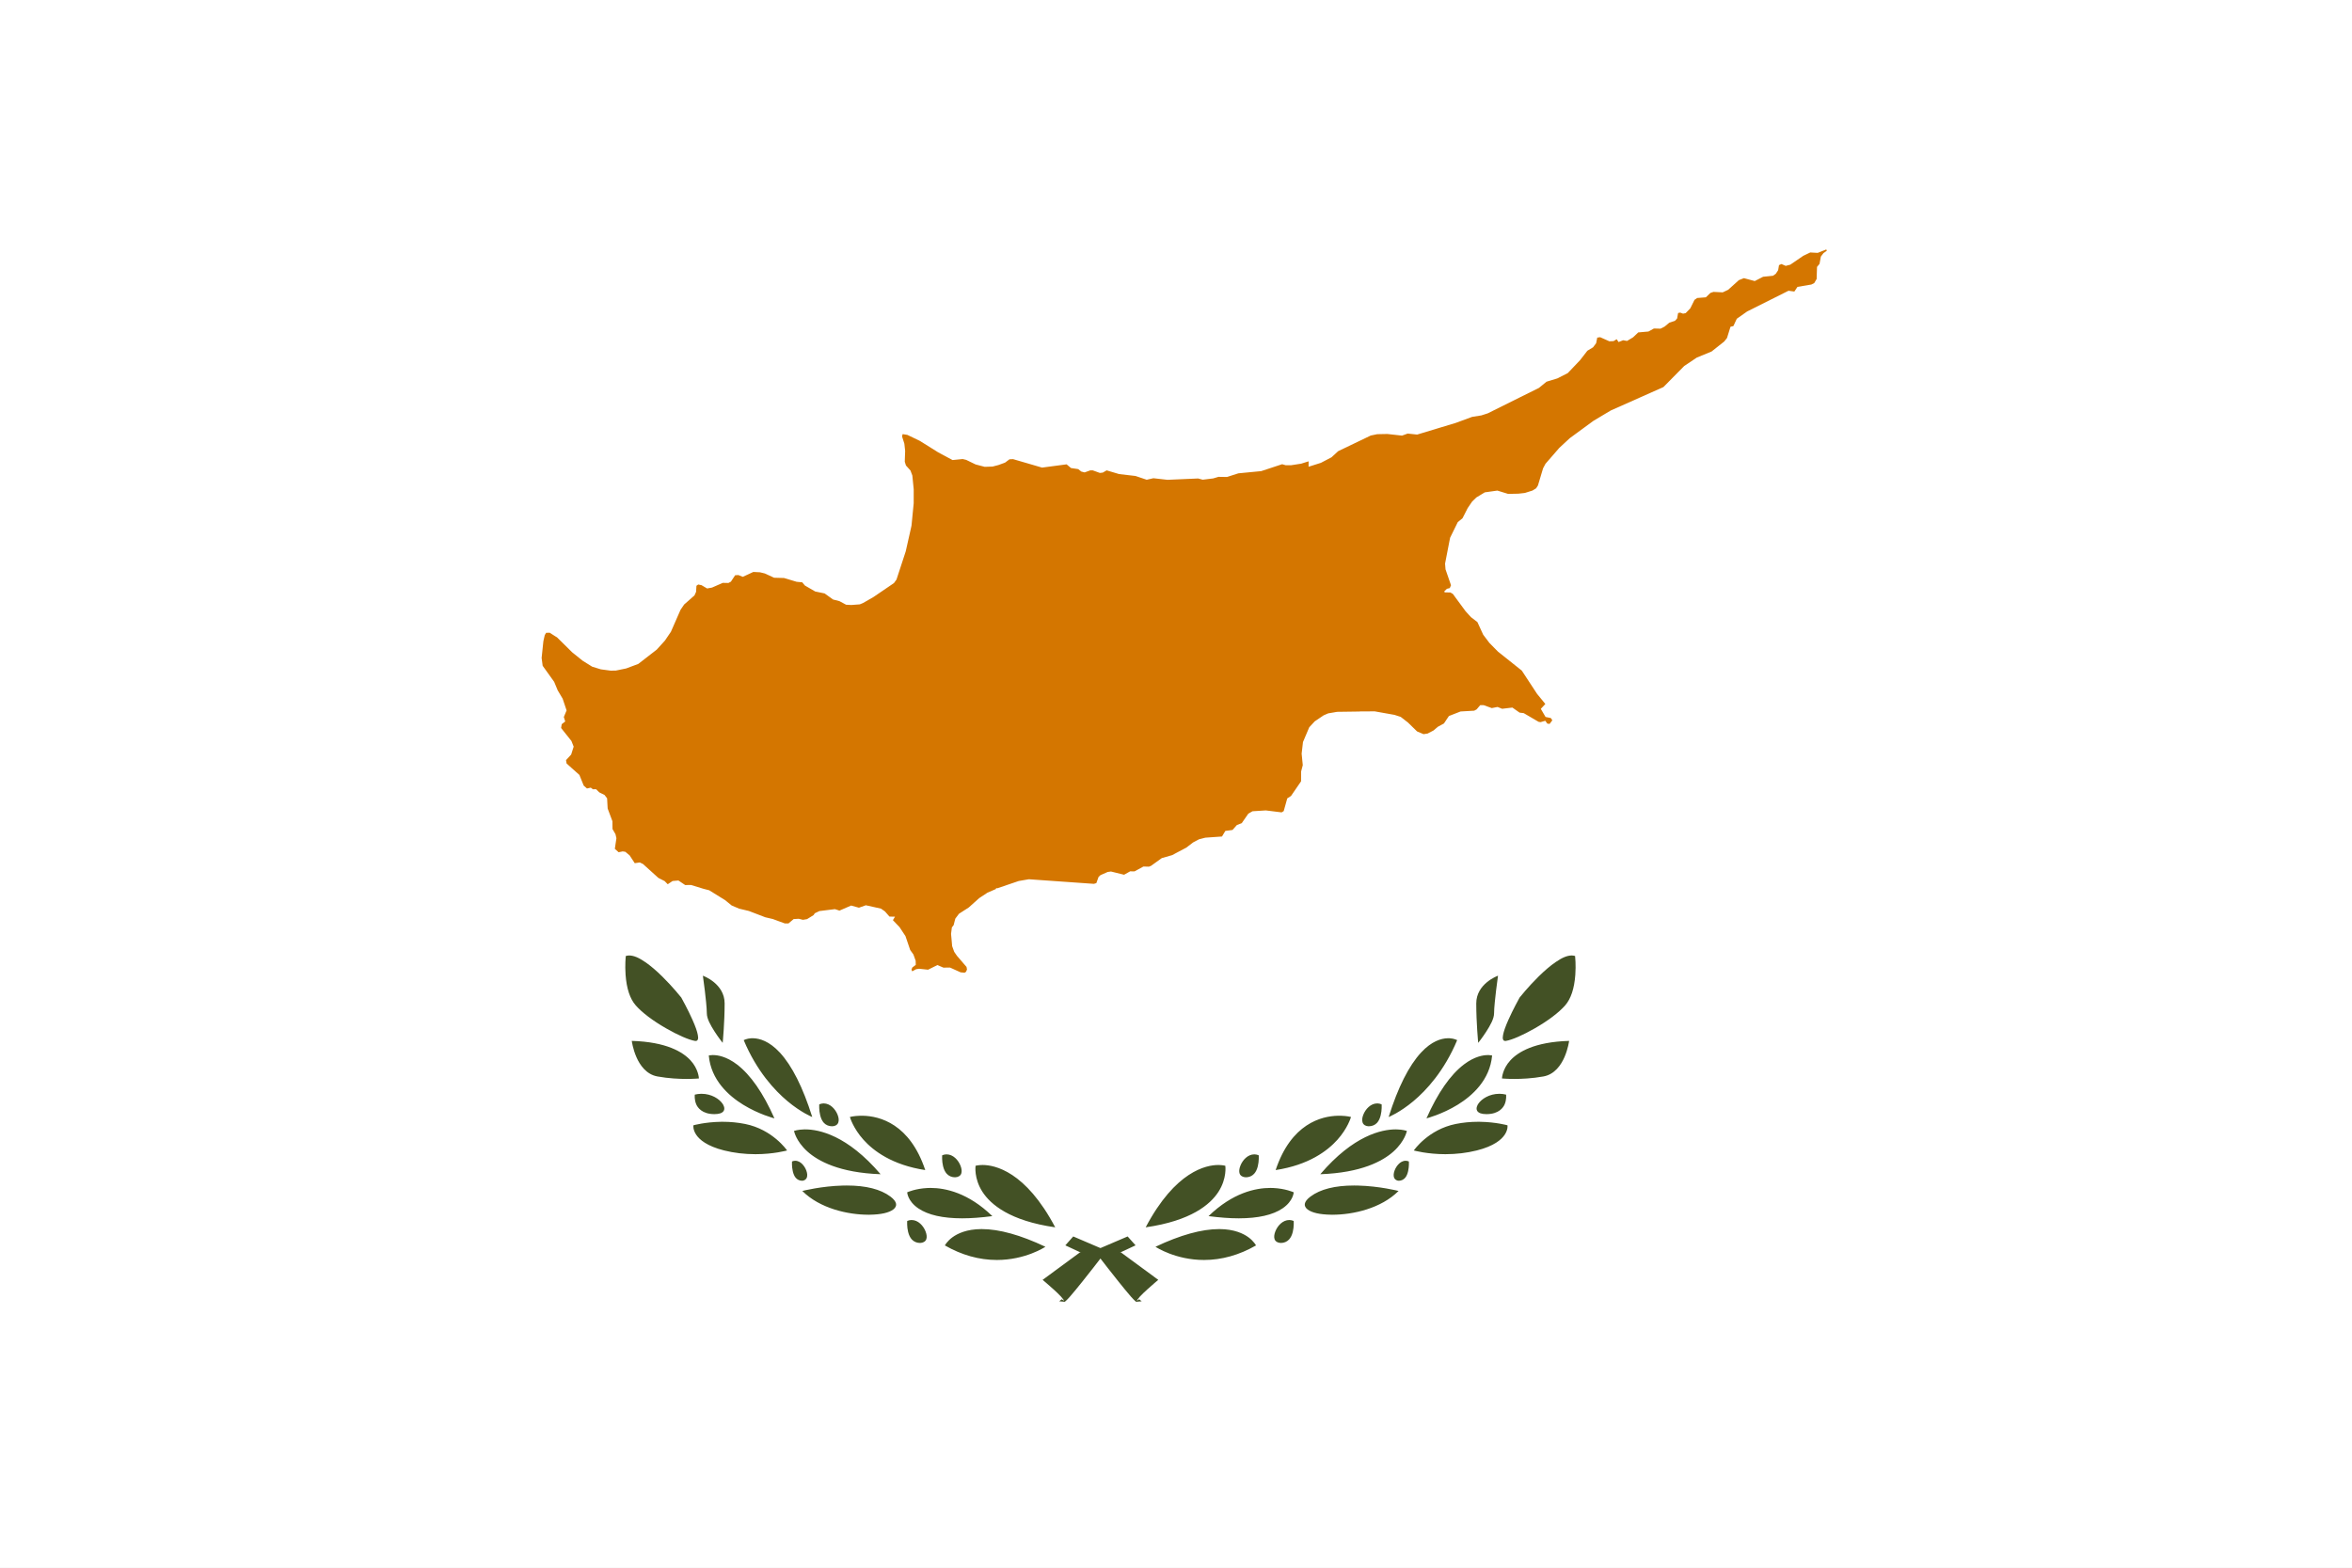
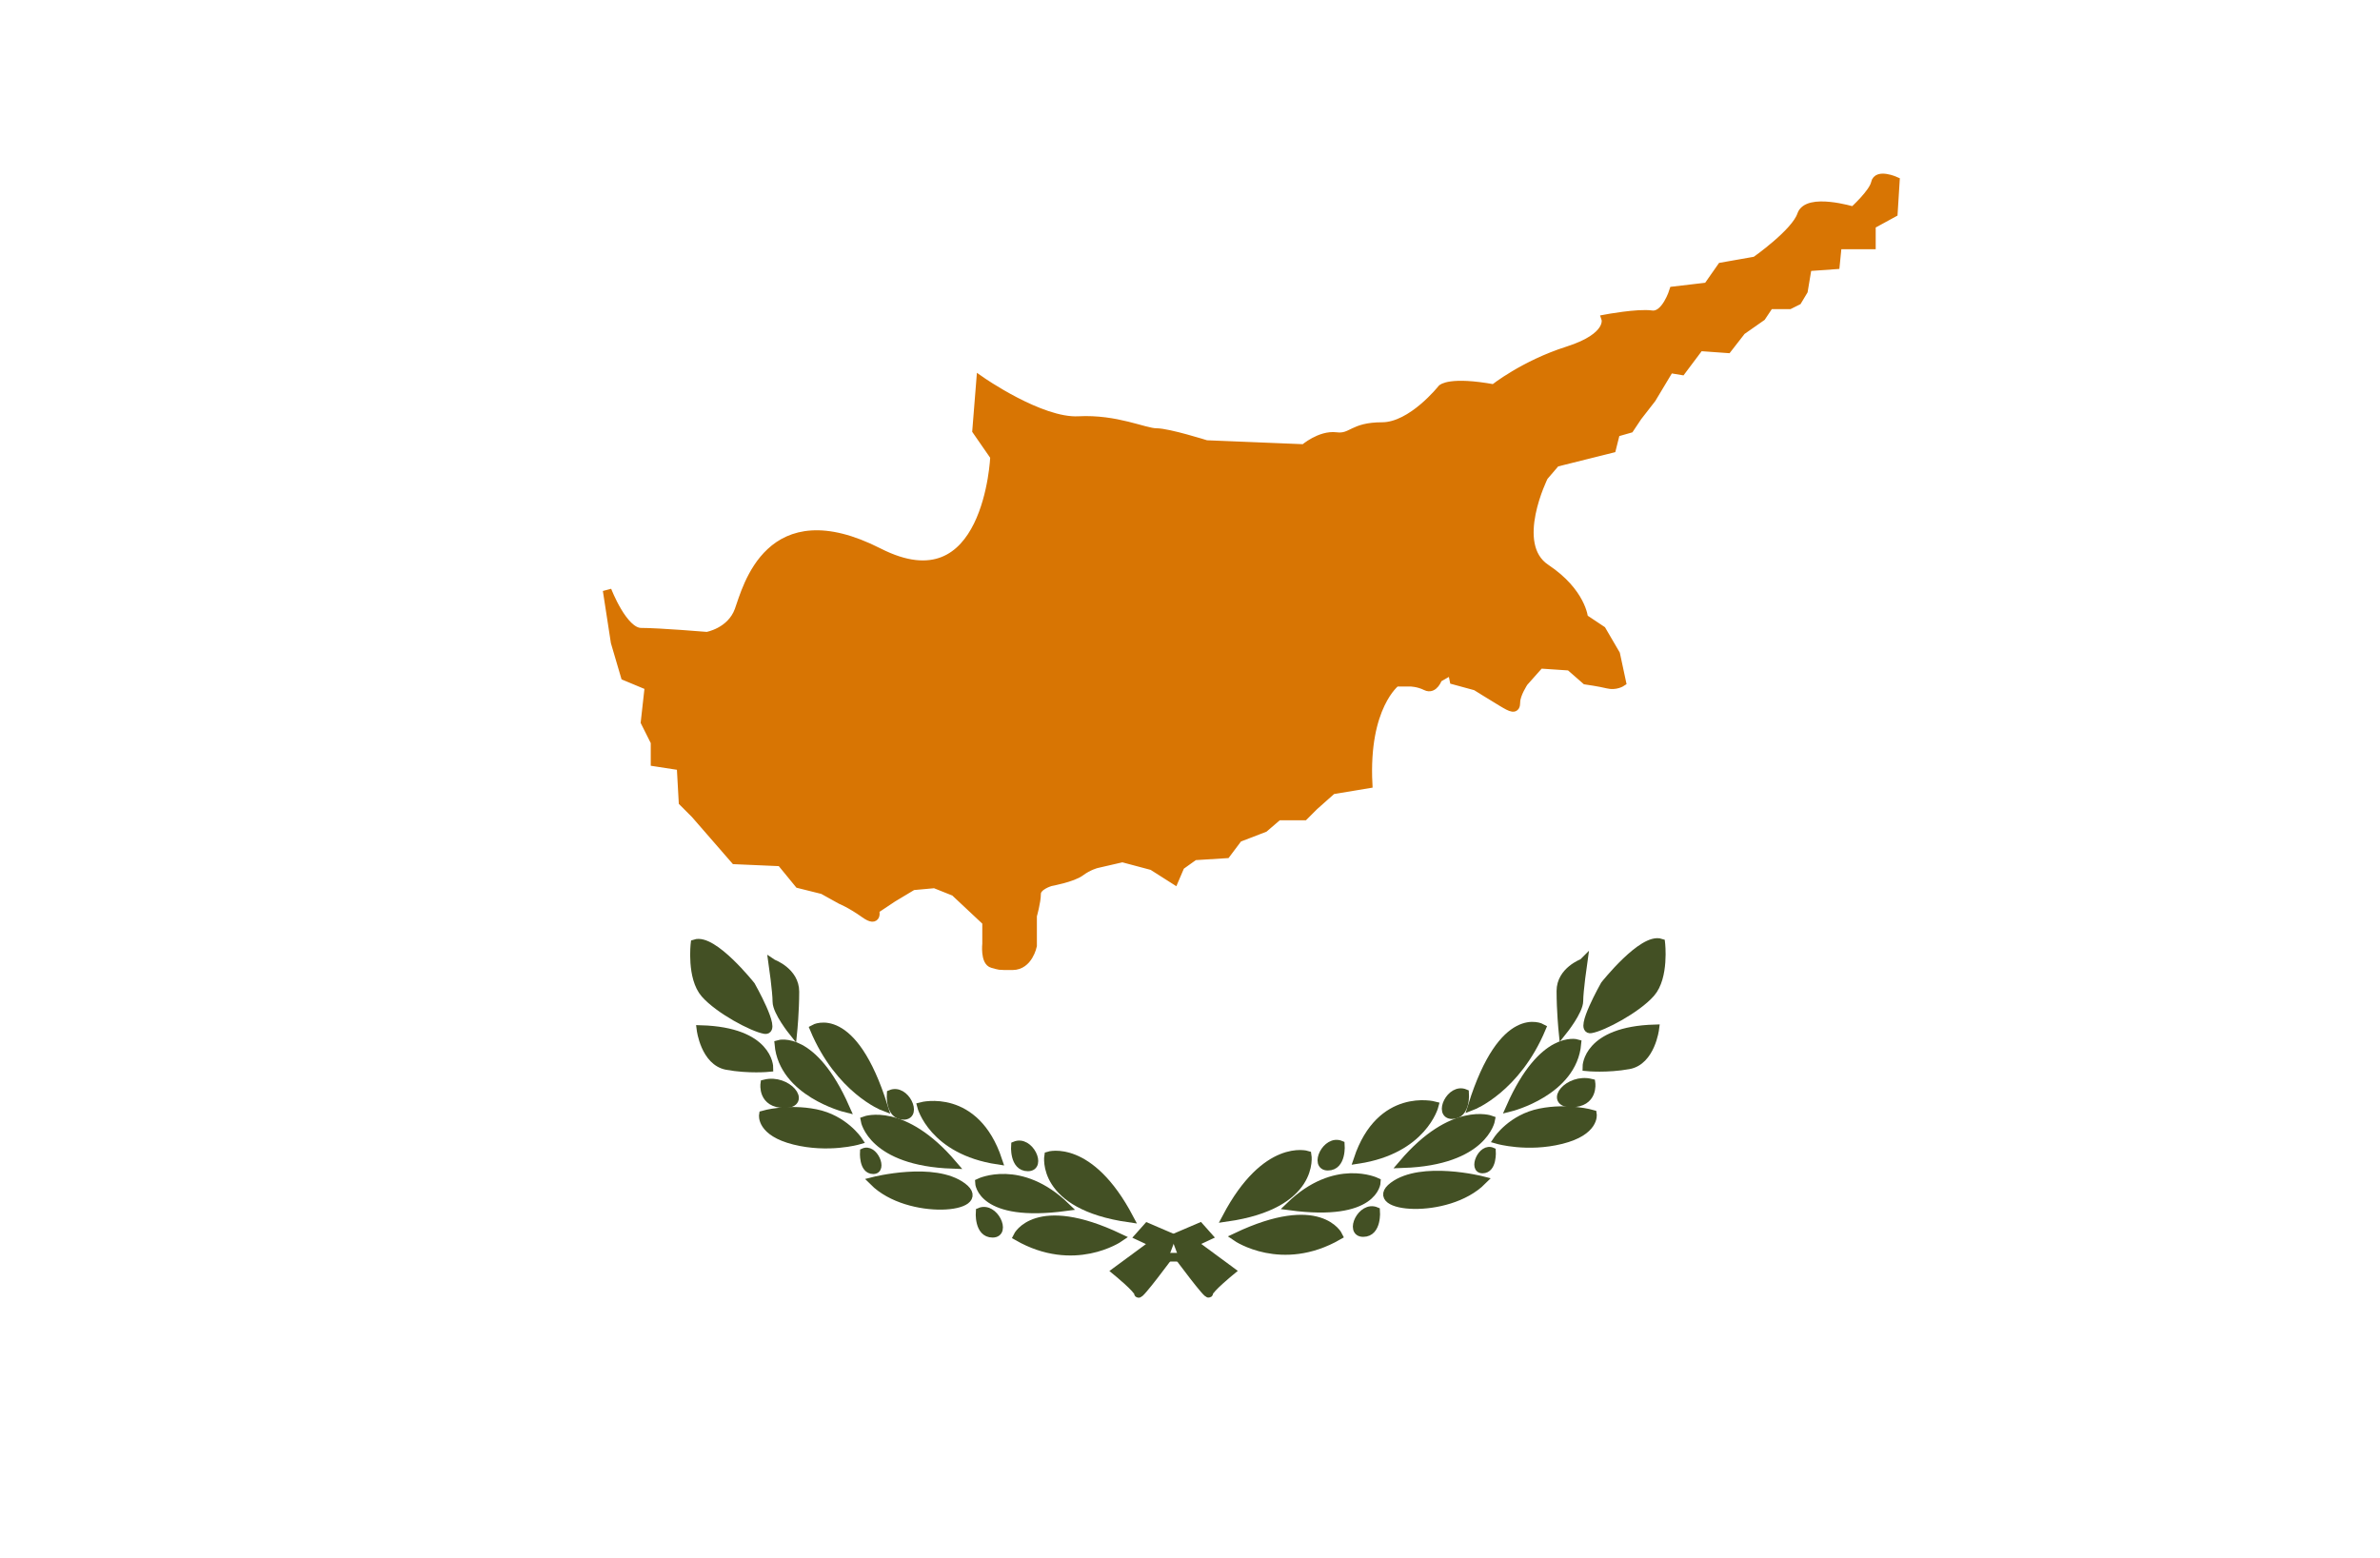
- <svg xmlns="http://www.w3.org/2000/svg" xmlns:xlink="http://www.w3.org/1999/xlink" width="900" height="600">
-   <rect width="900" height="600" fill="#fff" />
-   <path id="branch" fill="#435125" d="m434.8,498.25c-0.18-0.086-0.218-0.122-0.347-0.245l-0.125-0.117c-0.324-0.297-0.861-0.822-1.582-1.643-1.332-1.513-3.119-3.728-4.69-5.685-3.115-3.883-5.689-7.228-6.174-7.858l-0.793-1.032-7.767-2.395-5.671-2.644,3.03-3.406,10.408,4.456,7.767,1.594,14.363,10.564-0.011,0.009c-0.029,0.024-2.089,1.738-4.136,3.599-0.913,0.83-2.064,1.896-2.877,2.783-0.375,0.408-0.705,0.813-0.93,1.14-0.138,0.201-0.215,0.383-0.252,0.471l0.892-0.555,0.967,0.752-1.968,0.184-0.09,0.02zm-53.34-16.02c-6.777-0.001-13.471-1.874-19.895-5.567l-0.007-0.004,0.003-0.008s0.84-1.601,2.878-3.096c1.941-1.425,5.442-3.128,11.1-3.15h0.117c6.701,0,14.901,2.278,24.373,6.771-0.32,0.212-7.756,5.054-18.566,5.054l0.01,0.01zm-29.37-6.51c-1.253,0-2.379-0.474-3.17-1.333-0.649-0.706-1.114-1.646-1.422-2.878-0.504-2.018-0.365-4.025-0.351-4.217,0.526-0.221,1.062-0.342,1.562-0.354l0.112-0.002c2.511,0,4.49,2.178,5.338,4.337,0.481,1.227,0.574,2.259,0.274,3.067-0.3,0.81-1.24,1.37-2.34,1.37zm51.68-5.99c-17.359-2.479-24.717-8.755-27.833-13.583-3.323-5.149-2.641-9.912-2.634-9.96l0.003-0.014,0.013-0.004c0.005,0,1.061-0.285,2.658-0.293,4.618,0,16.43,2.323,27.798,23.842l0.007,0.014-0.02-0.01zm-35.58-3.44c-7.416-0.001-13.062-1.28-16.782-3.804-2.138-1.45-3.184-3.043-3.686-4.125-0.47-1.014-0.577-1.856-0.594-2.023,0.196-0.09,3.232-1.438,7.765-1.65,0.383-0.018,0.769-0.029,1.174-0.03,5.732,0,14.448,1.87,23.646,10.78l0.009,0.009-0.011,0.001c-4.2,0.55-8.08,0.84-11.53,0.84zm-35.91-1.38c-7.82,0-18.563-2.388-25.263-9.087l-0.007-0.008,0.02-0.005c0.07-0.018,7.342-1.863,15.523-2.062,0.488-0.012,0.979-0.019,1.475-0.019,7.332,0,12.944,1.422,16.682,4.225,1.305,0.979,2.018,1.89,2.178,2.783,0.134,0.746-0.26,1.55-1.056,2.15-1.683,1.271-4.692,1.949-8.945,2.017l-0.6,0.02zm-25.34-13c-0.963,0-1.867-0.426-2.479-1.167-0.506-0.614-0.858-1.416-1.108-2.522-0.418-1.848-0.292-3.656-0.291-3.674l0.001-0.018c0.364-0.172,0.771-0.264,1.217-0.275h0.003c1.157,0,2.039,0.63,2.589,1.158,0.733,0.705,1.333,1.645,1.688,2.645,0.365,1.03,0.424,1.892,0.18,2.635-0.2,0.59-0.88,1.21-1.8,1.21zm58.53-1.32c-1.253,0-2.379-0.474-3.17-1.333-0.649-0.706-1.114-1.646-1.422-2.878-0.504-2.018-0.365-4.025-0.351-4.217,0.526-0.221,1.062-0.342,1.562-0.354l0.112-0.002c2.511,0,4.49,2.178,5.338,4.337,0.481,1.227,0.574,2.259,0.274,3.067-0.3,0.82-1.25,1.37-2.34,1.37zm-28.51-1.18c-15.737-0.554-23.904-5.027-27.984-8.683-2.297-2.058-3.574-4.098-4.24-5.447-0.628-1.274-0.866-2.249-0.908-2.438l0.021-0.009c0.003,0,1.489-0.532,3.885-0.579l0.368-0.004c5.307,0,16.111,2.229,28.852,17.153v0.01zm17.09-1.59c-12.661-1.928-19.834-7.363-23.622-11.585-3.971-4.425-5.16-8.546-5.213-8.738,0.023-0.007,1.57-0.41,3.9-0.469,0.169-0.005,0.345-0.007,0.524-0.007,0.181,0,0.365,0.002,0.553,0.007,6.368,0.139,17.934,3.023,23.855,20.785h0.01zm-65-6.08c-4.149,0-8.174-0.48-11.962-1.427-6.629-1.658-9.473-4.189-10.691-6.021-0.692-1.04-0.943-1.952-1.031-2.534-0.085-0.556-0.04-0.999-0.031-1.073l0.031-0.011c0.017-0.004,4.4-1.235,10.464-1.328,0.239-0.004,0.48-0.006,0.725-0.006,2.927,0,5.808,0.279,8.564,0.83,10.536,2.107,16,10.06,16.053,10.14l0.005,0.009-0.013,0.003c-0.06,0.01-5.08,1.42-12.12,1.42zm29.39-10.68c-1.269,0-2.395-0.463-3.172-1.304-0.639-0.691-1.104-1.643-1.42-2.908-0.506-2.015-0.365-4.002-0.351-4.185,0.526-0.221,1.062-0.342,1.562-0.354l0.112-0.002c2.506,0,4.488,2.179,5.339,4.338,0.468,1.188,0.55,2.208,0.243,3.034-0.31,0.84-1.22,1.38-2.31,1.38zm-22.1-3.03c-0.095-0.023-5.977-1.536-11.967-5.225-5.544-3.413-12.326-9.45-13.153-18.83v-0.005l0.014-0.004c0.001,0,0.516-0.125,1.278-0.154,0.105-0.004,0.217-0.006,0.334-0.006,1.656,0,5.046,0.466,9.147,3.584,5.22,3.98,10.04,10.92,14.35,20.65zm14.43-0.53c-0.037-0.015-4.229-1.693-9.469-6.084-4.882-4.092-11.746-11.46-16.716-23.33,0.003-0.001,1.142-0.608,2.886-0.718,0.101-0.007,0.203-0.009,0.306-0.009,0.15,0,0.305,0.005,0.463,0.009,2.411,0.068,6.083,1.07,10.154,5.463,4.676,5.047,8.85,13.34,12.404,24.651l0.01,0.032-0.03-0.01zm-37.39-1.09c-4.821,0-6.471-2.615-6.957-3.74-0.798-1.849-0.556-3.689-0.554-3.707l0.003-0.02c0.78-0.195,1.605-0.303,2.398-0.314l0.165-0.001c3.799,0,6.798,1.929,8.084,3.841,0.255,0.379,1.037,1.694,0.39,2.721-0.52,0.81-1.7,1.22-3.53,1.22zm-10.68-13.47c-2.692,0-6.811-0.165-11.141-0.952-4.294-0.781-6.728-4.432-8.013-7.356-1.399-3.185-1.794-6.223-1.798-6.254h0.012c13.282,0.39,19.555,4.271,22.478,7.457,3.018,3.29,3.197,6.706,3.206,6.922l-0.009,0.001c-0.02,0-1.89,0.18-4.74,0.18zm13.83-13.82c-0.018-0.022-1.535-1.898-3.033-4.228-1.573-2.445-3.028-4.996-3.028-7.084,0-2.016-0.474-6.266-0.757-8.619-0.358-2.985-0.72-5.54-0.75-5.757l0.013,0.004c0.337,0.123,8.308,3.114,8.308,10.591,0,7.489-0.738,15.014-0.745,15.089l-0.001,0.011h-0.01zm-10.33-0.71c-0.084,0-0.167-0.008-0.25-0.021-2.356-0.393-6.496-2.194-11.073-4.818-5.082-2.914-9.209-6.036-11.62-8.791-2.198-2.512-3.503-6.457-3.88-11.726-0.267-3.739,0.053-6.854,0.087-7.163,0.412-0.137,0.85-0.204,1.315-0.204,1.764,0.029,3.647,0.823,6.189,2.574,1.981,1.365,4.165,3.221,6.49,5.514,4.012,3.957,7.168,7.932,7.199,7.971l0.032,0.04c0.265,0.475,2.537,4.571,4.307,8.558,1.124,2.532,1.767,4.357,2.024,5.746,0.147,0.791,0.19,1.31-0.004,1.781-0.081,0.195-0.235,0.376-0.385,0.448-0.14,0.06-0.28,0.09-0.44,0.09z" />
-   <use xlink:href="#branch" transform="matrix(-1,0,0,1,842.178,0)" />
-   <path fill="#d47600" d="m698.83,95.476l-2.355,0.938-0.923,0.368-2.854-0.157-2.673,1.283-4.74,3.239-0.209,0.15-1.767,0.461-1.641-0.708-0.932,0.424-0.321,1.92-0.887,1.379-1.092,0.767-3.783,0.387-3.19,1.645-4.15-1.111-1.928,0.755-4.099,3.692-2.095,0.992-0.732-0.042-2.778-0.143-1.173,0.384-1.752,1.693-3.315,0.258-1.033,0.715-1.618,3.26-1.753,1.808-1.003,0.212-1.087-0.398-0.817,0.144-0.37,2.086-0.793,0.874-2.219,0.764-1.773,1.477-1.556,0.799-2.084-0.052h-0.479l-2.076,1.146-3.905,0.342-1.624,1.549-0.358,0.331-0.758,0.458-1.24,0.74-0.304,0.184-1.495-0.267-1.75,0.693-0.708-1.089-1.211,0.727-1.604,0.069-1.998-0.889-1.522-0.678-1.113,0.161-0.387,1.94-0.039,0.206-1.17,1.557-2.184,1.323-0.297,0.387-2.485,3.208-4.722,4.966-3.993,2.028-4.139,1.259-2.897,2.38-7.599,3.767-11.994,5.967-2.453,0.786-3.52,0.562-6.278,2.312-5.539,1.671-0.308,0.094-1.096,0.332-7.81,2.363-3.635-0.384-2.153,0.782-5.605-0.622-3.897,0.077-2.467,0.513-4.637,2.224-7.827,3.762-2.586,2.366-4.027,2.101-4.715,1.493,0.011-1.981-0.028-0.084-1.636,0.517-1.181,0.373-3.825,0.59h-2.128l-1.321-0.384-0.204,0.069-7.818,2.576-8.719,0.842-4.363,1.399-3.26-0.052-2.038,0.607-3.995,0.488-1.428-0.381-0.322-0.088-11.75,0.51-5.372-0.607-2.564,0.583-4.296-1.445-6.269-0.727-1.465-0.439-3.295-0.978-1.491,0.859-1.116,0.119-2.667-0.967-0.96-0.025-2.202,0.796-1.267-0.325-1.177-0.938-2.761-0.411-1.682-1.414-9.402,1.246-2.551-0.75-8.554-2.492-1.361,0.069-1.696,1.271-2.548,0.929-2.212,0.575-3.012,0.105-3.497-0.918-3.606-1.748-1.333-0.317-2.974,0.3-0.91,0.083-5.466-2.932-7.042-4.404-4.778-2.296-1.794-0.291-0.241,0.853,0.89,2.805,0.303,2.774-0.091,2.563-0.049,1.587,0.446,1.425,1.725,1.912,0.719,1.92,0.526,5.284-0.006,5.362-0.839,8.551-0.283,1.302-1.001,4.43-0.914,4.069-3.546,10.833-0.974,1.343-2.391,1.631-5.419,3.688-3.99,2.301-1.263,0.523-3.239,0.245-2.018-0.105-2.513-1.361-2.467-0.635-3.232-2.324-3.595-0.744-3.941-2.278-1.026-1.233-2.146-0.202-2.976-0.893,0.002-0.005-1.093-0.327-0.755-0.22v-0.001l-3.796-0.104-3.54-1.634-1.864-0.45-2.547-0.129-2.666,1.239-0.001-0.004-1.351,0.629-1.707-0.678-1.235,0.077-1.399,2.115-0.209,0.328-0.964,0.51-1.2-0.017-0.939-0.025-1.016,0.444-1.368,0.593v0.003l-1.208,0.527-0.59,0.255-0.01-0.01-0.363,0.073-0.645,0.112-0.8,0.153-1.41-0.824-0.75-0.442-1.257-0.256-0.677,0.489-0.133,2.301-0.618,1.378-1.961,1.734-1.993,1.755-1.389,2.047-3.676,8.39-2.303,3.385-0.715,0.789-2.408,2.656-2.136,1.657-4.922,3.815-4.659,1.741-4.013,0.82-1.951,0.008-3.696-0.492-3.323-1.02-3.65-2.282-4.003-3.217-5.794-5.724-0.82-0.493-0.171-0.114-1.825-1.167-1.354,0.035-0.53,0.874-0.29,1.263-0.245,1.12-0.664,6.367,0.049,0.369,0.349,2.622,4.401,6.15,1.358,3.267,0.223,0.373,0.908,1.525,0.691,1.163,0.069,0.118,1.504,4.488-1.057,2.534,0.534,1.697-1.336,1.037-0.245,1.465,3.951,4.953,0.862,2.185-0.963,3.029-1.536,1.671-0.429,0.457,0.216,1.28,1.818,1.635,3.089,2.75,1.647,4.086,1.253,1.096,1.456-0.31,0.81,0.618,1.228-0.021,1.208,1.208,0.782,0.379,1.236,0.616,0.977,1.272,0.216,3.911,1.822,4.86,0.028,2.635,0.01,0.374,1.134,1.948,0.356,1.538-0.604,4.069,1.445,1.306,1.567-0.32,1.012,0.16,1.626,1.354,1.969,3.001,1.926-0.282,1.222,0.589,5.902,5.334,1.339,0.676,0.074,0.042,0.963,0.483,1.197,1.208,1.856-1.232,0.206-0.021,2.018-0.178,0.886,0.597,1.704,1.149,2.234-0.029,4.844,1.485,2.119,0.543,4.261,2.648,1.811,1.12,1.072,0.871,1.424,1.161,2.845,1.224,2.44,0.584,1.322,0.314,0.995,0.384,0.025-0.062,0.014,0.004-0.024,0.063,5.284,2.023,2.862,0.668,2.648,0.975,1.927,0.703,1.414,0.023,2-1.682,1.937-0.112,1.609,0.401,1.57-0.263,2.485-1.531,0.485-0.719,1.762-0.839,5.944-0.738,1.737,0.564,4.46-1.94,2.988,0.831,2.645-0.938,5.779,1.284,1.536,1.081,1.717,1.965,0.21,0.009,1.912,0.037-0.799,1.331,2.523,2.647,2.279,3.445,0.154,0.455,1.657,4.864,1.232,1.723,0.862,2.405,0.042,1.568-1.34,1.022-0.22,0.583-0.076,0.216,0.272,0.655,0.506-0.276,0.963-0.533,1.166-0.181,2.066,0.22,1.364,0.143,2.154-1.069,1.427-0.71,2.293,0.987,2.52-0.028,1.058,0.471,2.995,1.358,1.529,0.144,0.565-0.371,0.36-0.856-0.185-0.996-1.145-1.323-2.531-2.938-1.036-1.51-0.789-2.186-0.245-2.794-0.174-1.885,0.314-2.477,0.68-0.884,0.5-1.968h0.009l0.129-0.515,1.406-1.866,3.724-2.393,4-3.582,3.162-2.085,3.26-1.412,0.087-0.396,0.363,0.146,8.292-2.819,0.137-0.016,3.692-0.643,24.92,1.755,0.924-0.279,0.004-0.006,0.83-2.33,0.447-0.432,0.297-0.282,2.74-1.206,1.281-0.183,3.556,0.878,1.456,0.359,2.332-1.307,1.654,0.028,3.417-1.866,2.111,0.053,0.803-0.321,4.112-2.955,3.961-1.135,1.03-0.548,0.363-0.199,4.06-2.144,2.579-1.981,2.226-1.183,2.438-0.629,6.38-0.449,1.283-2.138,2.744-0.366,1.657-1.87,1.896-0.771,1.359-1.958,1.139-1.641,1.591-0.921,5.1-0.32,6.045,0.749,0.799-0.485,1.366-4.875,1.43-0.915,3.851-5.612,0.013-2.045,0.004-1.708,0.633-2.432-0.43-4.391,0.51-4.446,2.394-5.65,2.109-2.279,3.401-2.301,1.729-0.753,2.449-0.412v-0.006l0.36-0.061,0.624-0.107,8.433-0.116c0.117-0.087,3.067-0.042,3.067-0.042l2.812-0.038,7.114,1.266,0.506,0.088,2.405,0.779,2.774,2.157,2.936,2.868,0.551,0.535,1.902,0.801,0.575,0.251,1.571-0.251,2.237-1.165,1.688-1.427,2.301-1.257,0.056-0.08,1.295-1.948,0.039-0.04,0.028,0.007,0.003-0.011-0.022-0.005,0.511-0.775,4.447-1.733,5.23-0.304,0.588-0.318,0.327-0.175,1.382-1.623,1.295-0.011,3.135,1.134,2.204-0.437,1.75,0.699,1.36-0.161,2.565-0.304,2.754,1.938,1.605,0.205,5.658,3.31,0.294,0.048,0.152,0.028,0.324,0.053,0.671-0.199,0.998-0.289,0.132-0.039,0.126,0.174,0.643,0.907,0.882,0.126,1.044-1.393-0.415-0.632-0.157-0.23-2.021-0.411-1.815-3.103,1.728-1.861-2.711-3.326-0.45-0.551-0.153-0.234-0.937-1.423-4.746-7.235-6.182-4.935-0.002,0.004-2.165-1.732-0.014-0.01-0.758-0.596-3.302-3.358-2.358-3.13-0.309-0.674-0.487-1.062-1.413-3.078-2.462-1.896-2.006-2.191-0.098-0.129-4.14-5.626-0.68-0.943-0.978-0.565-2.066-0.014-0.195-0.196-0.116-0.121,0.07-0.074,0.991-0.985,1.105-0.278,0.476-1.089-2.108-6.104-0.014-0.213-0.157-1.95,1.718-8.855,0.22-1.079,2.928-5.958,1.814-1.486,1.98-3.892,1.696-2.488,1.625-1.582,0.284-0.168,2.934-1.776,2.465-0.347,2.348-0.331,4.099,1.264,3.901-0.076,0.761-0.081,1.77-0.203,2.911-0.917,1.374-0.848,0.713-1.093,1.487-4.987,0.478-1.587,0.917-1.724,5.306-6.108,4.011-3.71,9.019-6.613,4.415-2.639,2.254-1.347,20.126-8.946,5.23-5.302,2.725-2.757,4.821-3.235,5.641-2.311,4.854-3.842,1.06-1.334,1.336-4.303,1.113-0.269,1.005-2.174,0.286-0.618,3.961-2.792,0.448-0.223,15.388-7.71,2.236,0.307,1.197-1.793,4.477-0.751,0.824-0.14,1.104-0.551,0.939-1.599v-0.316l0.129-4.273,0.956-1.155,0.521-2.816,0.491-0.65,0.513-0.676,1.268-0.891-0.22-0.531z" />
+ <svg xmlns="http://www.w3.org/2000/svg" version="1.1" width="275" height="180" id="svg3036">
+   <defs id="defs3040" />
+   <g id="layer1" style="display:inline">
+     <rect width="273.161" height="179.17" x="0" y="-0.149" id="rect3220" style="fill:#ffffff;fill-opacity:1;stroke:#ffffff;stroke-width:4;stroke-miterlimit:4;stroke-opacity:1;stroke-dasharray:none" />
+   </g>
+   <g id="layer3">
+     <path d="m 80.307,109.074 c 0,0 -0.462,3.923 1.154,5.769 1.615,1.846 5.538,3.923 6.923,4.154 1.385,0.231 -1.615,-5.077 -1.615,-5.077 0,0 -4.385,-5.538 -6.462,-4.846 z" id="path3048" style="fill:#435024;fill-opacity:1;stroke:#435024;stroke-width:1px;stroke-linecap:butt;stroke-linejoin:miter;stroke-opacity:1" />
+     <path d="m 80.999,118.997 c 0,0 0.462,3.692 3,4.154 2.538,0.462 4.846,0.231 4.846,0.231 0,0 0,-4.154 -7.846,-4.385 z" id="path3050" style="fill:#435024;fill-opacity:1;stroke:#435024;stroke-width:1px;stroke-linecap:butt;stroke-linejoin:miter;stroke-opacity:1" />
+     <path d="m 89.307,111.382 c 0,0 2.538,0.923 2.538,3.231 0,2.308 -0.231,4.615 -0.231,4.615 0,0 -1.846,-2.308 -1.846,-3.462 0,-1.154 -0.462,-4.385 -0.462,-4.385 z" id="path3052" style="fill:#435024;fill-opacity:1;stroke:#435024;stroke-width:1px;stroke-linecap:butt;stroke-linejoin:miter;stroke-opacity:1" />
+     <path d="m 88.368,125.272 c 0,0 -0.326,2.284 2.284,2.284 2.611,0 0.326,-2.937 -2.284,-2.284 z" id="path3054" style="fill:#435024;fill-opacity:1;stroke:#435024;stroke-width:1px;stroke-linecap:butt;stroke-linejoin:miter;stroke-opacity:1" />
+     <path d="m 88.204,128.862 c 0,0 2.774,-0.816 6.038,-0.163 3.264,0.653 4.895,3.1 4.895,3.1 0,0 -3.427,0.979 -7.343,0 -3.916,-0.979 -3.59,-2.937 -3.59,-2.937 z" id="path3056" style="fill:#435024;fill-opacity:1;stroke:#435024;stroke-width:1px;stroke-linecap:butt;stroke-linejoin:miter;stroke-opacity:1" />
+     <path d="m 89.999,120.703 c 0,0 3.916,-1.142 7.669,7.343 0,0 -7.18,-1.795 -7.669,-7.343 z" id="path3060" style="fill:#435024;fill-opacity:1;stroke:#435024;stroke-width:1px;stroke-linecap:butt;stroke-linejoin:miter;stroke-opacity:1" />
+     <path d="m 94.079,118.908 c 0,0 4.406,-2.448 7.996,8.975 0,0 -5.059,-1.958 -7.996,-8.975 z" id="path3062" style="fill:#435024;fill-opacity:1;stroke:#435024;stroke-width:1px;stroke-linecap:butt;stroke-linejoin:miter;stroke-opacity:1" />
+     <path d="m 99.953,129.514 c 0,0 4.406,-1.632 10.117,5.059 -9.301,-0.326 -10.117,-5.059 -10.117,-5.059 z" id="path3064" style="fill:#435024;fill-opacity:1;stroke:#435024;stroke-width:1px;stroke-linecap:butt;stroke-linejoin:miter;stroke-opacity:1" />
+     <path d="m 102.9,126.405 c 0,0 -0.216,2.573 1.511,2.573 1.727,0 0.216,-3.308 -1.511,-2.573 z" id="path3054-9" style="fill:#435024;fill-opacity:1;stroke:#435024;stroke-width:0.863px;stroke-linecap:butt;stroke-linejoin:miter;stroke-opacity:1" />
+     <path d="m 99.723,133.088 c 0,0 -0.168,2.247 1.178,2.247 1.347,0 0.168,-2.889 -1.178,-2.247 z" id="path3054-9-4" style="fill:#435024;fill-opacity:1;stroke:#435024;stroke-width:0.712px;stroke-linecap:butt;stroke-linejoin:miter;stroke-opacity:1" />
+     <path d="m 113.181,140.03 c 0,0 -0.216,2.573 1.511,2.573 1.727,0 0.216,-3.308 -1.511,-2.573 z" id="path3054-9-7" style="fill:#435024;fill-opacity:1;stroke:#435024;stroke-width:0.863px;stroke-linecap:butt;stroke-linejoin:miter;stroke-opacity:1" />
+     <path d="m 117.26,132.361 c 0,0 -0.216,2.573 1.511,2.573 1.727,0 0.216,-3.308 -1.511,-2.573 z" id="path3054-9-71" style="fill:#435024;fill-opacity:1;stroke:#435024;stroke-width:0.863px;stroke-linecap:butt;stroke-linejoin:miter;stroke-opacity:1" />
+     <path d="m 106.48,127.883 c 0,0 6.201,-1.632 8.812,6.201 -7.506,-1.142 -8.812,-6.201 -8.812,-6.201 z" id="path3127" style="fill:#435024;fill-opacity:1;stroke:#435024;stroke-width:1px;stroke-linecap:butt;stroke-linejoin:miter;stroke-opacity:1" />
+     <path d="m 100.932,136.531 c 0,0 7.017,-1.795 10.28,0.653 3.264,2.448 -6.201,3.427 -10.28,-0.653 z" id="path3129" style="fill:#435024;fill-opacity:1;stroke:#435024;stroke-width:1px;stroke-linecap:butt;stroke-linejoin:miter;stroke-opacity:1" />
+     <path d="m 113.171,136.694 c 0,0 4.732,-2.284 9.954,2.774 -9.791,1.305 -9.954,-2.774 -9.954,-2.774 z" id="path3131" style="fill:#435024;fill-opacity:1;stroke:#435024;stroke-width:1px;stroke-linecap:butt;stroke-linejoin:miter;stroke-opacity:1" />
+     <path d="m 121.166,133.594 c 0,0 4.732,-1.469 9.301,7.18 -10.28,-1.469 -9.301,-7.18 -9.301,-7.18 z" id="path3133" style="fill:#435024;fill-opacity:1;stroke:#435024;stroke-width:1px;stroke-linecap:butt;stroke-linejoin:miter;stroke-opacity:1" />
+     <path d="m 129.325,143.058 c 0,0 -5.222,3.59 -11.749,-0.163 0,0 2.121,-4.406 11.749,0.163 z" id="path3135" style="fill:#435024;fill-opacity:1;stroke:#435024;stroke-width:1px;stroke-linecap:butt;stroke-linejoin:miter;stroke-opacity:1" />
+     <path d="m 191.895,108.992 c 0,0 0.462,3.923 -1.154,5.769 -1.615,1.846 -5.538,3.923 -6.923,4.154 -1.385,0.231 1.615,-5.077 1.615,-5.077 0,0 4.385,-5.538 6.462,-4.846 z" id="path3048-1" style="fill:#435024;fill-opacity:1;stroke:#435024;stroke-width:1px;stroke-linecap:butt;stroke-linejoin:miter;stroke-opacity:1" />
+     <path d="m 191.203,118.915 c 0,0 -0.462,3.692 -3,4.154 -2.538,0.462 -4.846,0.231 -4.846,0.231 0,0 0,-4.154 7.846,-4.385 z" id="path3050-1" style="fill:#435024;fill-opacity:1;stroke:#435024;stroke-width:1px;stroke-linecap:butt;stroke-linejoin:miter;stroke-opacity:1" />
+     <path d="m 182.895,111.299 c 0,0 -2.538,0.923 -2.538,3.231 0,2.308 0.231,4.615 0.231,4.615 0,0 1.846,-2.308 1.846,-3.462 0,-1.154 0.462,-4.385 0.462,-4.385 z" id="path3052-6" style="fill:#435024;fill-opacity:1;stroke:#435024;stroke-width:1px;stroke-linecap:butt;stroke-linejoin:miter;stroke-opacity:1" />
+     <path d="m 183.835,125.189 c 0,0 0.326,2.284 -2.284,2.284 -2.611,0 -0.326,-2.937 2.284,-2.284 z" id="path3054-3" style="fill:#435024;fill-opacity:1;stroke:#435024;stroke-width:1px;stroke-linecap:butt;stroke-linejoin:miter;stroke-opacity:1" />
+     <path d="m 183.998,128.779 c 0,0 -2.774,-0.816 -6.038,-0.163 -3.264,0.653 -4.895,3.1 -4.895,3.1 0,0 3.427,0.979 7.343,0 3.916,-0.979 3.59,-2.937 3.59,-2.937 z" id="path3056-5" style="fill:#435024;fill-opacity:1;stroke:#435024;stroke-width:1px;stroke-linecap:butt;stroke-linejoin:miter;stroke-opacity:1" />
+     <path d="m 182.203,120.62 c 0,0 -3.916,-1.142 -7.669,7.343 0,0 7.18,-1.795 7.669,-7.343 z" id="path3060-7" style="fill:#435024;fill-opacity:1;stroke:#435024;stroke-width:1px;stroke-linecap:butt;stroke-linejoin:miter;stroke-opacity:1" />
+     <path d="m 178.123,118.825 c 0,0 -4.406,-2.448 -7.996,8.975 0,0 5.059,-1.958 7.996,-8.975 z" id="path3062-6" style="fill:#435024;fill-opacity:1;stroke:#435024;stroke-width:1px;stroke-linecap:butt;stroke-linejoin:miter;stroke-opacity:1" />
+     <path d="m 172.249,129.432 c 0,0 -4.406,-1.632 -10.117,5.059 9.301,-0.326 10.117,-5.059 10.117,-5.059 z" id="path3064-8" style="fill:#435024;fill-opacity:1;stroke:#435024;stroke-width:1px;stroke-linecap:butt;stroke-linejoin:miter;stroke-opacity:1" />
+     <path d="m 169.302,126.322 c 0,0 0.216,2.573 -1.511,2.573 -1.727,0 -0.216,-3.308 1.511,-2.573 z" id="path3054-9-2" style="fill:#435024;fill-opacity:1;stroke:#435024;stroke-width:0.863px;stroke-linecap:butt;stroke-linejoin:miter;stroke-opacity:1" />
+     <path d="m 172.479,133.005 c 0,0 0.168,2.247 -1.178,2.247 -1.347,0 -0.168,-2.889 1.178,-2.247 z" id="path3054-9-4-1" style="fill:#435024;fill-opacity:1;stroke:#435024;stroke-width:0.712px;stroke-linecap:butt;stroke-linejoin:miter;stroke-opacity:1" />
+     <path d="m 159.022,139.948 c 0,0 0.216,2.573 -1.511,2.573 -1.727,0 -0.216,-3.308 1.511,-2.573 z" id="path3054-9-7-1" style="fill:#435024;fill-opacity:1;stroke:#435024;stroke-width:0.863px;stroke-linecap:butt;stroke-linejoin:miter;stroke-opacity:1" />
+     <path d="m 154.942,132.278 c 0,0 0.216,2.573 -1.511,2.573 -1.727,0 -0.216,-3.308 1.511,-2.573 z" id="path3054-9-71-4" style="fill:#435024;fill-opacity:1;stroke:#435024;stroke-width:0.863px;stroke-linecap:butt;stroke-linejoin:miter;stroke-opacity:1" />
+     <path d="m 165.722,127.8 c 0,0 -6.201,-1.632 -8.812,6.201 7.506,-1.142 8.812,-6.201 8.812,-6.201 z" id="path3127-3" style="fill:#435024;fill-opacity:1;stroke:#435024;stroke-width:1px;stroke-linecap:butt;stroke-linejoin:miter;stroke-opacity:1" />
+     <path d="m 171.27,136.449 c 0,0 -7.017,-1.795 -10.28,0.653 -3.264,2.448 6.201,3.427 10.28,-0.653 z" id="path3129-0" style="fill:#435024;fill-opacity:1;stroke:#435024;stroke-width:1px;stroke-linecap:butt;stroke-linejoin:miter;stroke-opacity:1" />
+     <path d="m 159.031,136.612 c 0,0 -4.732,-2.284 -9.954,2.774 9.791,1.305 9.954,-2.774 9.954,-2.774 z" id="path3131-7" style="fill:#435024;fill-opacity:1;stroke:#435024;stroke-width:1px;stroke-linecap:butt;stroke-linejoin:miter;stroke-opacity:1" />
+     <path d="m 151.036,133.511 c 0,0 -4.732,-1.469 -9.301,7.18 10.28,-1.469 9.301,-7.18 9.301,-7.18 z" id="path3133-1" style="fill:#435024;fill-opacity:1;stroke:#435024;stroke-width:1px;stroke-linecap:butt;stroke-linejoin:miter;stroke-opacity:1" />
+     <path d="m 142.877,142.976 c 0,0 5.222,3.59 11.749,-0.163 0,0 -2.121,-4.406 -11.749,0.163 z" id="path3135-1" style="fill:#435024;fill-opacity:1;stroke:#435024;stroke-width:1px;stroke-linecap:butt;stroke-linejoin:miter;stroke-opacity:1" />
+     <path d="m 135.115,145.074 c 0,0 -3.577,4.846 -3.577,4.385 0,-0.462 -2.538,-2.538 -2.538,-2.538 l 4.385,-3.231 -1.731,-0.808 0.923,-1.038 3.231,1.385" id="path3203" style="fill:#435024;fill-opacity:1;stroke:#435024;stroke-width:1px;stroke-linecap:butt;stroke-linejoin:miter;stroke-opacity:1" />
+     <path d="m 136.095,145.059 c 0,0 3.577,4.846 3.577,4.385 0,-0.462 2.538,-2.538 2.538,-2.538 l -4.385,-3.231 1.731,-0.808 -0.923,-1.038 -3.231,1.385" id="path3203-2" style="fill:#435024;fill-opacity:1;stroke:#435024;stroke-width:1px;stroke-linecap:butt;stroke-linejoin:miter;stroke-opacity:1" />
+     <path d="m 134.884,145.305 1.5,0" id="path3223" style="fill:#435024;fill-opacity:1;stroke:#435024;stroke-width:1px;stroke-linecap:butt;stroke-linejoin:miter;stroke-opacity:1" />
+     <path d="m 70.153,68.228 c 0,0 1.846,4.846 3.923,4.846 2.077,0 7.615,0.462 7.615,0.462 0,0 2.769,-0.462 3.692,-3 0.923,-2.538 3.462,-13.154 16.154,-6.692 12.692,6.462 13.385,-11.077 13.385,-11.077 l -2.077,-3 0.462,-5.769 c 0,0 6.923,4.846 11.308,4.615 4.385,-0.231 7.615,1.385 9,1.385 1.385,0 5.769,1.385 5.769,1.385 l 11.308,0.462 c 0,0 1.846,-1.615 3.692,-1.385 1.846,0.231 1.846,-1.154 5.308,-1.154 3.462,0 6.923,-4.385 6.923,-4.385 0,0 0.923,-0.923 6,0 0,0 3.462,-2.769 8.538,-4.385 5.077,-1.615 4.385,-3.692 4.385,-3.692 0,0 3.692,-0.692 5.308,-0.462 1.615,0.231 2.538,-2.769 2.538,-2.769 l 3.923,-0.462 1.615,-2.308 3.923,-0.692 c 0,0 4.615,-3.231 5.308,-5.308 0.692,-2.077 6,-0.462 6,-0.462 0,0 2.308,-2.077 2.538,-3.231 0.231,-1.154 2.308,-0.231 2.308,-0.231 l -0.231,3.692 -2.538,1.385 0,2.308 -3.923,0 -0.231,2.308 -3.231,0.231 -0.462,2.769 -0.692,1.154 -0.923,0.462 -2.308,0 -0.923,1.385 -2.308,1.615 -1.615,2.077 -3.231,-0.231 -2.077,2.769 -1.385,-0.231 -2.077,3.462 -1.615,2.077 -0.923,1.385 -1.615,0.462 -0.462,1.846 -2.769,0.692 -3.692,0.923 -1.385,1.615 c 0,0 -3.923,7.846 0.231,10.615 4.154,2.769 4.385,5.769 4.385,5.769 l 2.077,1.385 1.615,2.769 0.692,3.231 c 0,0 -0.692,0.462 -1.615,0.231 -0.923,-0.231 -2.538,-0.462 -2.538,-0.462 l -1.846,-1.615 -3.462,-0.231 -1.846,2.077 c 0,0 -0.923,1.385 -0.923,2.308 0,0.923 -0.462,0.692 -1.615,0 -1.154,-0.692 -3,-1.846 -3,-1.846 l -2.538,-0.692 -0.231,-1.154 -1.615,0.923 c 0,0 -0.462,1.385 -1.385,0.923 -0.923,-0.462 -1.846,-0.462 -1.846,-0.462 l -1.615,0 c 0,0 -3.692,2.769 -3.231,11.769 l -4.154,0.692 -2.077,1.846 -1.154,1.154 -3,0 -1.615,1.385 -3,1.154 -1.385,1.846 -3.692,0.231 -1.615,1.154 -0.692,1.615 -2.538,-1.615 -3.462,-0.923 -3,0.692 c 0,0 -0.923,0.231 -1.846,0.923 -0.923,0.692 -3.462,1.154 -3.462,1.154 0,0 -1.615,0.462 -1.615,1.385 0,0.923 -0.462,2.538 -0.462,2.538 l 0,3.462 c 0,0 -0.462,2.308 -2.308,2.308 -1.846,0 -1.385,0 -2.308,-0.231 -0.923,-0.231 -0.692,-2.308 -0.692,-2.308 l 0,-2.538 -3.692,-3.462 -2.308,-0.923 -2.538,0.231 -2.308,1.385 -2.077,1.385 c 0,0 0.462,1.615 -1.154,0.462 -1.615,-1.154 -2.769,-1.615 -2.769,-1.615 l -2.077,-1.154 -2.769,-0.692 -2.077,-2.538 -5.308,-0.231 -4.615,-5.308 -1.385,-1.385 -0.231,-4.154 -3,-0.462 0,-2.308 -1.154,-2.308 0.462,-4.154 -2.769,-1.154 -1.154,-3.923 z" id="path3993" style="fill:#d87503;fill-opacity:1;stroke:#d87503;stroke-width:1px;stroke-linecap:butt;stroke-linejoin:miter;stroke-opacity:1" />
+   </g>
</svg>
